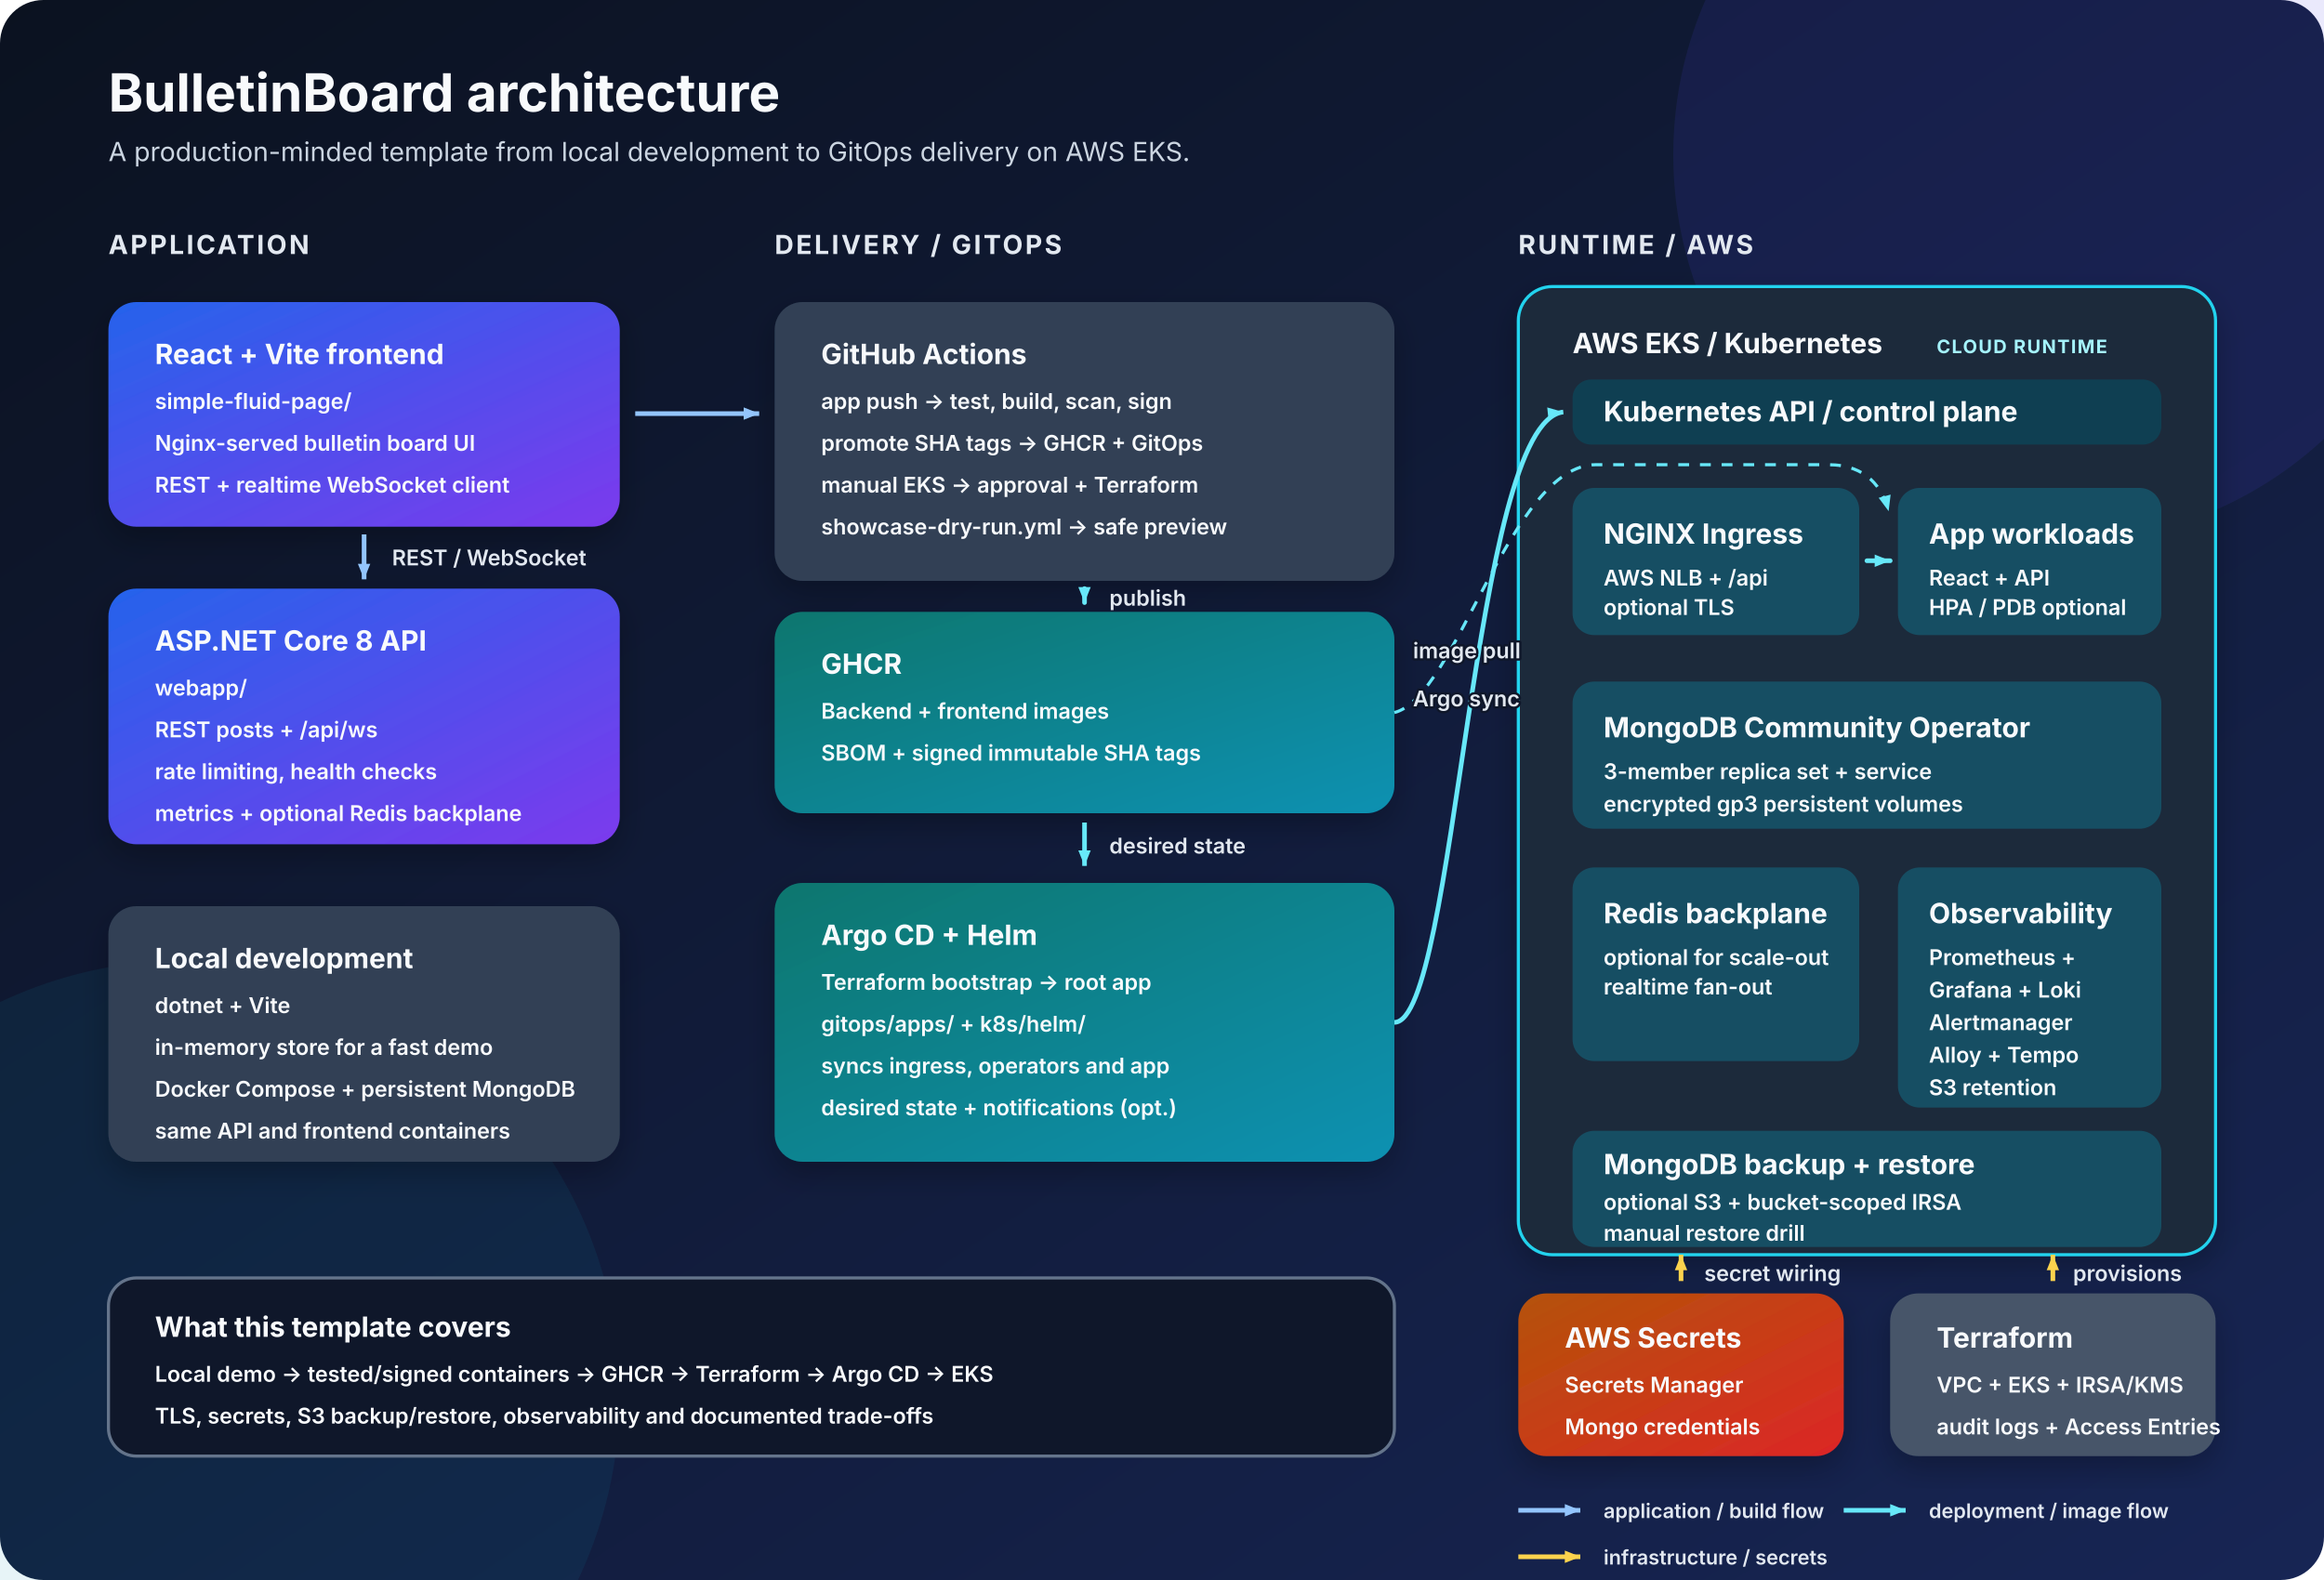
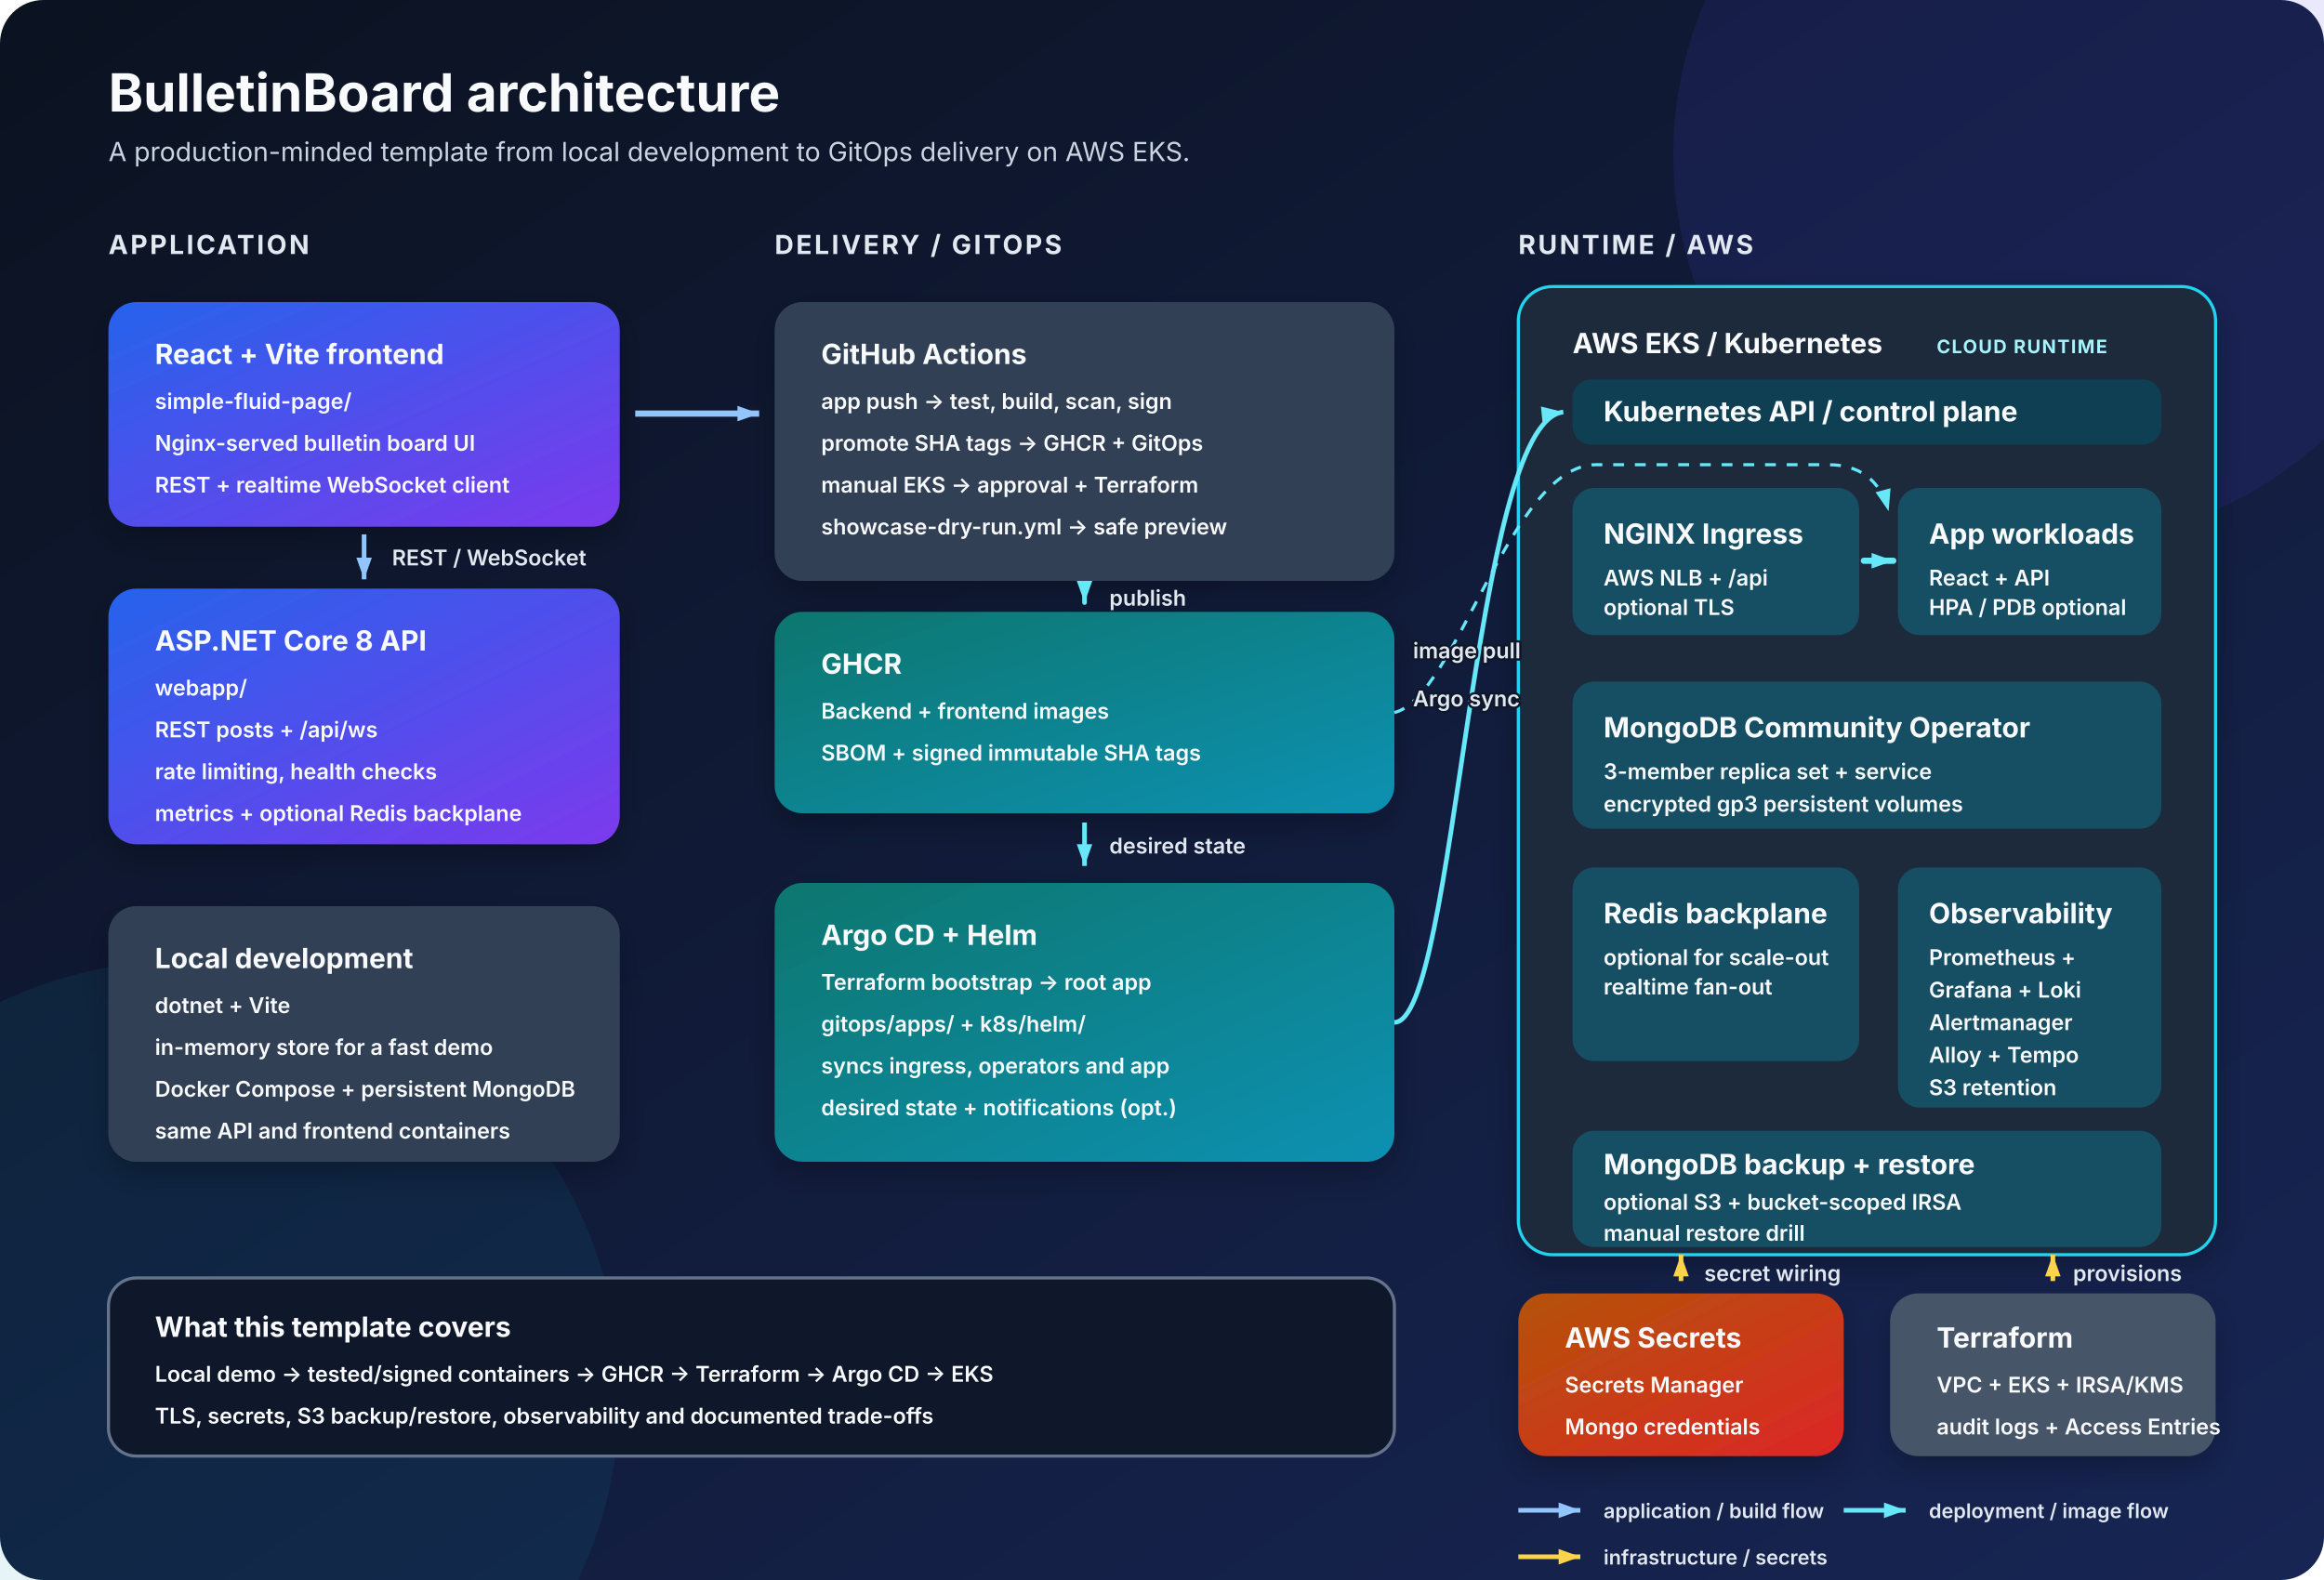
<svg xmlns="http://www.w3.org/2000/svg" width="1500" height="1020" viewBox="0 0 1500 1020" preserveAspectRatio="xMidYMid meet" shape-rendering="geometricPrecision" text-rendering="optimizeLegibility" role="img" aria-labelledby="title desc">
  <defs>
    <linearGradient id="bg" x1="0" y1="0" x2="1" y2="1">
      <stop offset="0" stop-color="#0b1220" />
      <stop offset="1" stop-color="#172554" />
    </linearGradient>
    <linearGradient id="app" x1="0" y1="0" x2="1" y2="1">
      <stop offset="0" stop-color="#2563eb" />
      <stop offset="1" stop-color="#7c3aed" />
    </linearGradient>
    <linearGradient id="platform" x1="0" y1="0" x2="1" y2="1">
      <stop offset="0" stop-color="#0f766e" />
      <stop offset="1" stop-color="#0891b2" />
    </linearGradient>
    <linearGradient id="security" x1="0" y1="0" x2="1" y2="1">
      <stop offset="0" stop-color="#b45309" />
      <stop offset="1" stop-color="#dc2626" />
    </linearGradient>
    <filter id="shadow" x="-20%" y="-20%" width="140%" height="140%">
      <feDropShadow dx="0" dy="8" stdDeviation="10" flood-color="#000" flood-opacity=".25" />
    </filter>
-     <marker id="arrow-blue" markerUnits="userSpaceOnUse" markerWidth="10" markerHeight="8" refX="10" refY="4" orient="auto">
-       <path d="M0,0 L0,8 L10,4 z" fill="#93c5fd" />
+     <marker id="arrow-blue" markerUnits="userSpaceOnUse" markerWidth="14" markerHeight="10" refX="14" refY="5" orient="auto">
+       <path d="M0,0 L0,10 L14,5 z" fill="#93c5fd" />
    </marker>
-     <marker id="arrow-teal" markerUnits="userSpaceOnUse" markerWidth="10" markerHeight="8" refX="10" refY="4" orient="auto">
-       <path d="M0,0 L0,8 L10,4 z" fill="#67e8f9" />
+     <marker id="arrow-teal" markerUnits="userSpaceOnUse" markerWidth="14" markerHeight="10" refX="14" refY="5" orient="auto">
+       <path d="M0,0 L0,10 L14,5 z" fill="#67e8f9" />
    </marker>
-     <marker id="arrow-amber" markerUnits="userSpaceOnUse" markerWidth="10" markerHeight="8" refX="10" refY="4" orient="auto">
-       <path d="M0,0 L0,8 L10,4 z" fill="#fcd34d" />
+     <marker id="arrow-amber" markerUnits="userSpaceOnUse" markerWidth="14" markerHeight="10" refX="14" refY="5" orient="auto">
+       <path d="M0,0 L0,10 L14,5 z" fill="#fcd34d" />
    </marker>
    <style>
      .title { font: 700 34px Inter, ui-sans-serif, system-ui, sans-serif; fill: #f8fafc; }
      .subtitle { font: 400 17px Inter, ui-sans-serif, system-ui, sans-serif; fill: #cbd5e1; }
      .section { font: 700 17px Inter, ui-sans-serif, system-ui, sans-serif; fill: #e2e8f0; letter-spacing: 1.5px; }
      .box-title { font: 700 18px Inter, ui-sans-serif, system-ui, sans-serif; fill: #f8fafc; }
      .box-text { font: 600 14px Inter, ui-sans-serif, system-ui, sans-serif; fill: #f8fafc; }
      .small { font: 600 14px Inter, ui-sans-serif, system-ui, sans-serif; fill: #e2e8f0; }
      .flow-label { stroke: #0f172a; stroke-width: 3px; stroke-linejoin: round; paint-order: stroke fill; }
      .legend { font: 600 13px Inter, ui-sans-serif, system-ui, sans-serif; fill: #e2e8f0; }
      .chip { font: 700 12px Inter, ui-sans-serif, system-ui, sans-serif; fill: #a5f3fc; letter-spacing: .8px; }
    </style>
  </defs>
  <rect width="1500" height="1020" rx="28" fill="url(#bg)" />
  <circle cx="1330" cy="100" r="250" fill="#4f46e5" opacity=".12" />
  <circle cx="120" cy="900" r="280" fill="#0891b2" opacity=".10" />
  <text x="70" y="72" class="title">BulletinBoard architecture</text>
  <text x="70" y="104" class="subtitle">A production-minded template from local development to GitOps delivery on AWS EKS.</text>
  <text x="70" y="164" class="section">APPLICATION</text>
  <text x="500" y="164" class="section">DELIVERY / GITOPS</text>
  <text x="980" y="164" class="section">RUNTIME / AWS</text>
  <g>
    <rect filter="url(#shadow)" x="70" y="195" width="330" height="145" rx="18" fill="url(#app)" />
    <text x="100" y="235" class="box-title">React + Vite frontend</text>
    <text x="100" y="264" class="box-text">simple-fluid-page/</text>
    <text x="100" y="291" class="box-text">Nginx-served bulletin board UI</text>
    <text x="100" y="318" class="box-text">REST + realtime WebSocket client</text>
  </g>
  <g>
    <rect filter="url(#shadow)" x="70" y="380" width="330" height="165" rx="18" fill="url(#app)" />
    <text x="100" y="420" class="box-title">ASP.NET Core 8 API</text>
    <text x="100" y="449" class="box-text">webapp/</text>
    <text x="100" y="476" class="box-text">REST posts + /api/ws</text>
    <text x="100" y="503" class="box-text">rate limiting, health checks</text>
    <text x="100" y="530" class="box-text">metrics + optional Redis backplane</text>
  </g>
  <g>
    <rect filter="url(#shadow)" x="70" y="585" width="330" height="165" rx="18" fill="#334155" />
    <text x="100" y="625" class="box-title">Local development</text>
    <text x="100" y="654" class="box-text">dotnet + Vite</text>
    <text x="100" y="681" class="box-text">in-memory store for a fast demo</text>
    <text x="100" y="708" class="box-text">Docker Compose + persistent MongoDB</text>
    <text x="100" y="735" class="box-text">same API and frontend containers</text>
  </g>
  <path d="M235 345 L235 374" fill="none" stroke="#93c5fd" stroke-width="3" marker-end="url(#arrow-blue)" />
  <text x="253" y="365" class="small">REST / WebSocket</text>
  <g>
    <rect filter="url(#shadow)" x="500" y="195" width="400" height="180" rx="18" fill="#334155" />
    <text x="530" y="235" class="box-title">GitHub Actions</text>
    <text x="530" y="264" class="box-text">app push → test, build, scan, sign</text>
    <text x="530" y="291" class="box-text">promote SHA tags → GHCR + GitOps</text>
    <text x="530" y="318" class="box-text">manual EKS → approval + Terraform</text>
    <text x="530" y="345" class="box-text">showcase-dry-run.yml → safe preview</text>
  </g>
  <g>
    <rect filter="url(#shadow)" x="500" y="395" width="400" height="130" rx="18" fill="url(#platform)" />
    <text x="530" y="435" class="box-title">GHCR</text>
    <text x="530" y="464" class="box-text">Backend + frontend images</text>
    <text x="530" y="491" class="box-text">SBOM + signed immutable SHA tags</text>
  </g>
  <g>
    <rect filter="url(#shadow)" x="500" y="570" width="400" height="180" rx="18" fill="url(#platform)" />
    <text x="530" y="610" class="box-title">Argo CD + Helm</text>
    <text x="530" y="639" class="box-text">Terraform bootstrap → root app</text>
    <text x="530" y="666" class="box-text">gitops/apps/ + k8s/helm/</text>
    <text x="530" y="693" class="box-text">syncs ingress, operators and app</text>
    <text x="530" y="720" class="box-text">desired state + notifications (opt.)</text>
  </g>
-   <path d="M410 267 C440 267 455 267 490 267" fill="none" stroke="#93c5fd" stroke-width="3" marker-end="url(#arrow-blue)" />
+   <path d="M410 267 C440 267 455 267 490 267" fill="none" stroke="#93c5fd" stroke-width="4" marker-end="url(#arrow-blue)" />
  <path d="M700 380 L700 389" fill="none" stroke="#67e8f9" stroke-width="3" stroke-linecap="round" marker-end="url(#arrow-teal)" />
  <path d="M700 531 L700 559" fill="none" stroke="#67e8f9" stroke-width="3" marker-end="url(#arrow-teal)" />
  <text x="716" y="391" class="small">publish</text>
  <text x="716" y="551" class="small">desired state</text>
  <g>
    <rect filter="url(#shadow)" x="980" y="185" width="450" height="625" rx="22" fill="#1e293b" stroke="#22d3ee" stroke-width="2" />
    <text x="1015" y="228" class="box-title">AWS EKS / Kubernetes</text>
    <text x="1250" y="228" class="chip">CLOUD RUNTIME</text>
    <rect x="1015" y="245" width="380" height="42" rx="12" fill="#0f3f52" />
    <text x="1035" y="272" class="box-title" font-size="15">Kubernetes API / control plane</text>
    <rect x="1015" y="315" width="185" height="95" rx="14" fill="#164e63" />
    <text x="1035" y="351" class="box-title" font-size="16">NGINX Ingress</text>
    <text x="1035" y="378" class="box-text">AWS NLB + /api</text>
    <text x="1035" y="397" class="box-text">optional TLS</text>
    <rect x="1225" y="315" width="170" height="95" rx="14" fill="#164e63" />
    <text x="1245" y="351" class="box-title" font-size="16">App workloads</text>
    <text x="1245" y="378" class="box-text">React + API</text>
    <text x="1245" y="397" class="box-text">HPA / PDB optional</text>
-     <path d="M1205 362 L1220 362" fill="none" stroke="#67e8f9" stroke-width="3" stroke-linecap="round" marker-end="url(#arrow-teal)" />
+     <path d="M1203 362 L1222 362" fill="none" stroke="#67e8f9" stroke-width="4" stroke-linecap="round" marker-end="url(#arrow-teal)" />
    <rect x="1015" y="440" width="380" height="95" rx="14" fill="#164e63" />
    <text x="1035" y="476" class="box-title" font-size="16">MongoDB Community Operator</text>
    <text x="1035" y="503" class="box-text">3-member replica set + service</text>
    <text x="1035" y="524" class="box-text">encrypted gp3 persistent volumes</text>
    <rect x="1015" y="560" width="185" height="125" rx="14" fill="#164e63" />
    <text x="1035" y="596" class="box-title" font-size="16">Redis backplane</text>
    <text x="1035" y="623" class="box-text">optional for scale-out</text>
    <text x="1035" y="642" class="box-text">realtime fan-out</text>
    <rect x="1225" y="560" width="170" height="155" rx="14" fill="#164e63" />
    <text x="1245" y="596" class="box-title" font-size="16">Observability</text>
    <text x="1245" y="623" class="box-text">Prometheus +</text>
    <text x="1245" y="644" class="box-text">Grafana + Loki</text>
    <text x="1245" y="665" class="box-text">Alertmanager</text>
    <text x="1245" y="686" class="box-text">Alloy + Tempo</text>
    <text x="1245" y="707" class="box-text">S3 retention</text>
    <rect x="1015" y="730" width="380" height="75" rx="14" fill="#164e63" />
    <text x="1035" y="758" class="box-title" font-size="16">MongoDB backup + restore</text>
    <text x="1035" y="781" class="box-text">optional S3 + bucket-scoped IRSA</text>
    <text x="1035" y="801" class="box-text">manual restore drill</text>
  </g>
  <path d="M900 660 C940 660 950 272 1009 266" fill="none" stroke="#67e8f9" stroke-width="3" marker-end="url(#arrow-teal)" />
  <path d="M900 460 C940 450 975 300 1030 300 C1090 300 1155 300 1180 300 C1205 300 1215 315 1219 330" fill="none" stroke="#67e8f9" stroke-width="2" stroke-dasharray="7 7" marker-end="url(#arrow-teal)" />
  <text x="912" y="456" class="small flow-label">Argo sync</text>
  <text x="912" y="425" class="small flow-label">image pull</text>
  <g>
    <rect filter="url(#shadow)" x="980" y="835" width="210" height="105" rx="18" fill="url(#security)" />
    <text x="1010" y="870" class="box-title">AWS Secrets</text>
    <text x="1010" y="899" class="box-text">Secrets Manager</text>
    <text x="1010" y="926" class="box-text">Mongo credentials</text>
  </g>
  <g>
    <rect filter="url(#shadow)" x="1220" y="835" width="210" height="105" rx="18" fill="#475569" />
    <text x="1250" y="870" class="box-title">Terraform</text>
    <text x="1250" y="899" class="box-text">VPC + EKS + IRSA/KMS</text>
    <text x="1250" y="926" class="box-text">audit logs + Access Entries</text>
  </g>
  <path d="M1085 827 L1085 810" fill="none" stroke="#fcd34d" stroke-width="3" marker-end="url(#arrow-amber)" />
  <text x="1100" y="827" class="small">secret wiring</text>
  <path d="M1325 827 L1325 810" fill="none" stroke="#fcd34d" stroke-width="3" marker-end="url(#arrow-amber)" />
  <text x="1338" y="827" class="small">provisions</text>
  <rect x="70" y="825" width="830" height="115" rx="18" fill="#0f172a" stroke="#64748b" stroke-width="2" />
  <text x="100" y="863" class="box-title">What this template covers</text>
  <text x="100" y="892" class="box-text">Local demo → tested/signed containers → GHCR → Terraform → Argo CD → EKS</text>
  <text x="100" y="919" class="box-text">TLS, secrets, S3 backup/restore, observability and documented trade-offs</text>
  <line x1="980" y1="975" x2="1020" y2="975" stroke="#93c5fd" stroke-width="3" marker-end="url(#arrow-blue)" />
  <text x="1035" y="980" class="legend">application / build flow</text>
  <line x1="1190" y1="975" x2="1230" y2="975" stroke="#67e8f9" stroke-width="3" marker-end="url(#arrow-teal)" />
  <text x="1245" y="980" class="legend">deployment / image flow</text>
  <line x1="980" y1="1005" x2="1020" y2="1005" stroke="#fcd34d" stroke-width="3" marker-end="url(#arrow-amber)" />
  <text x="1035" y="1010" class="legend">infrastructure / secrets</text>
</svg>
